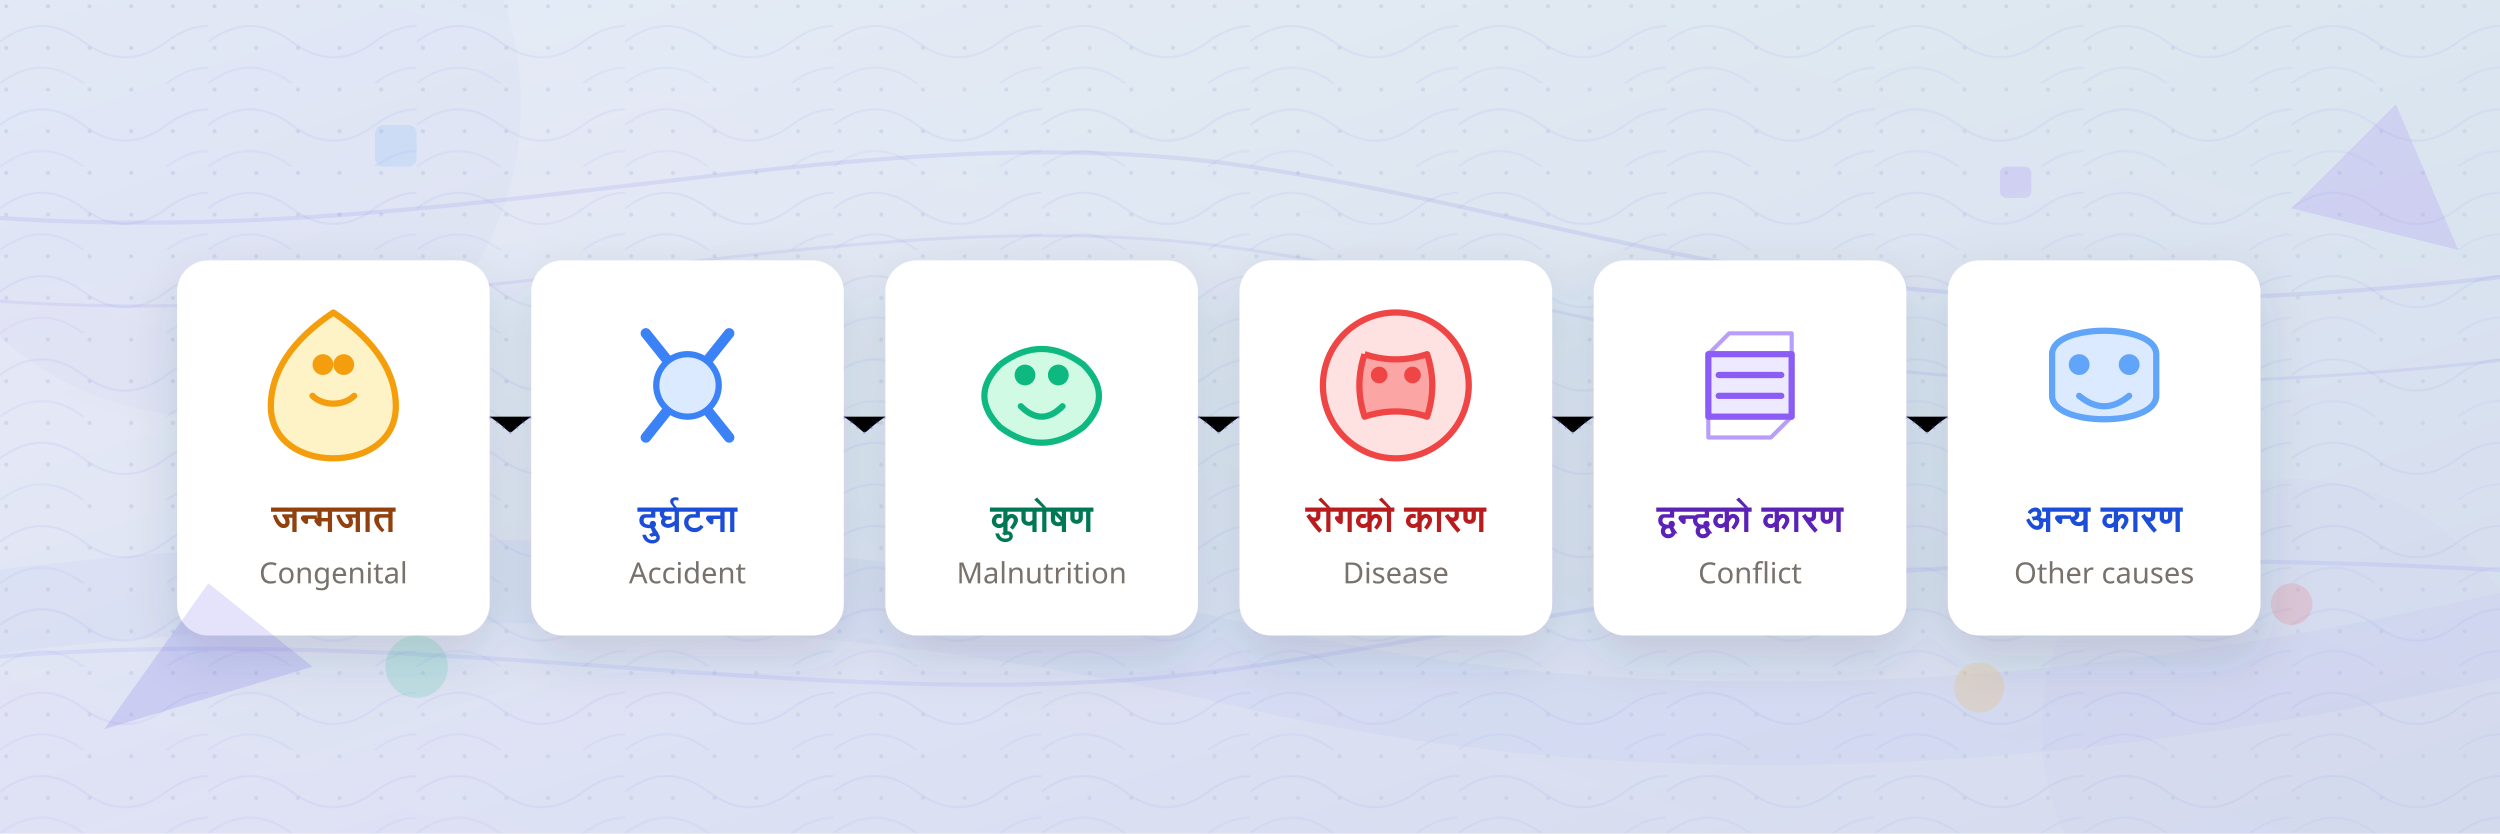
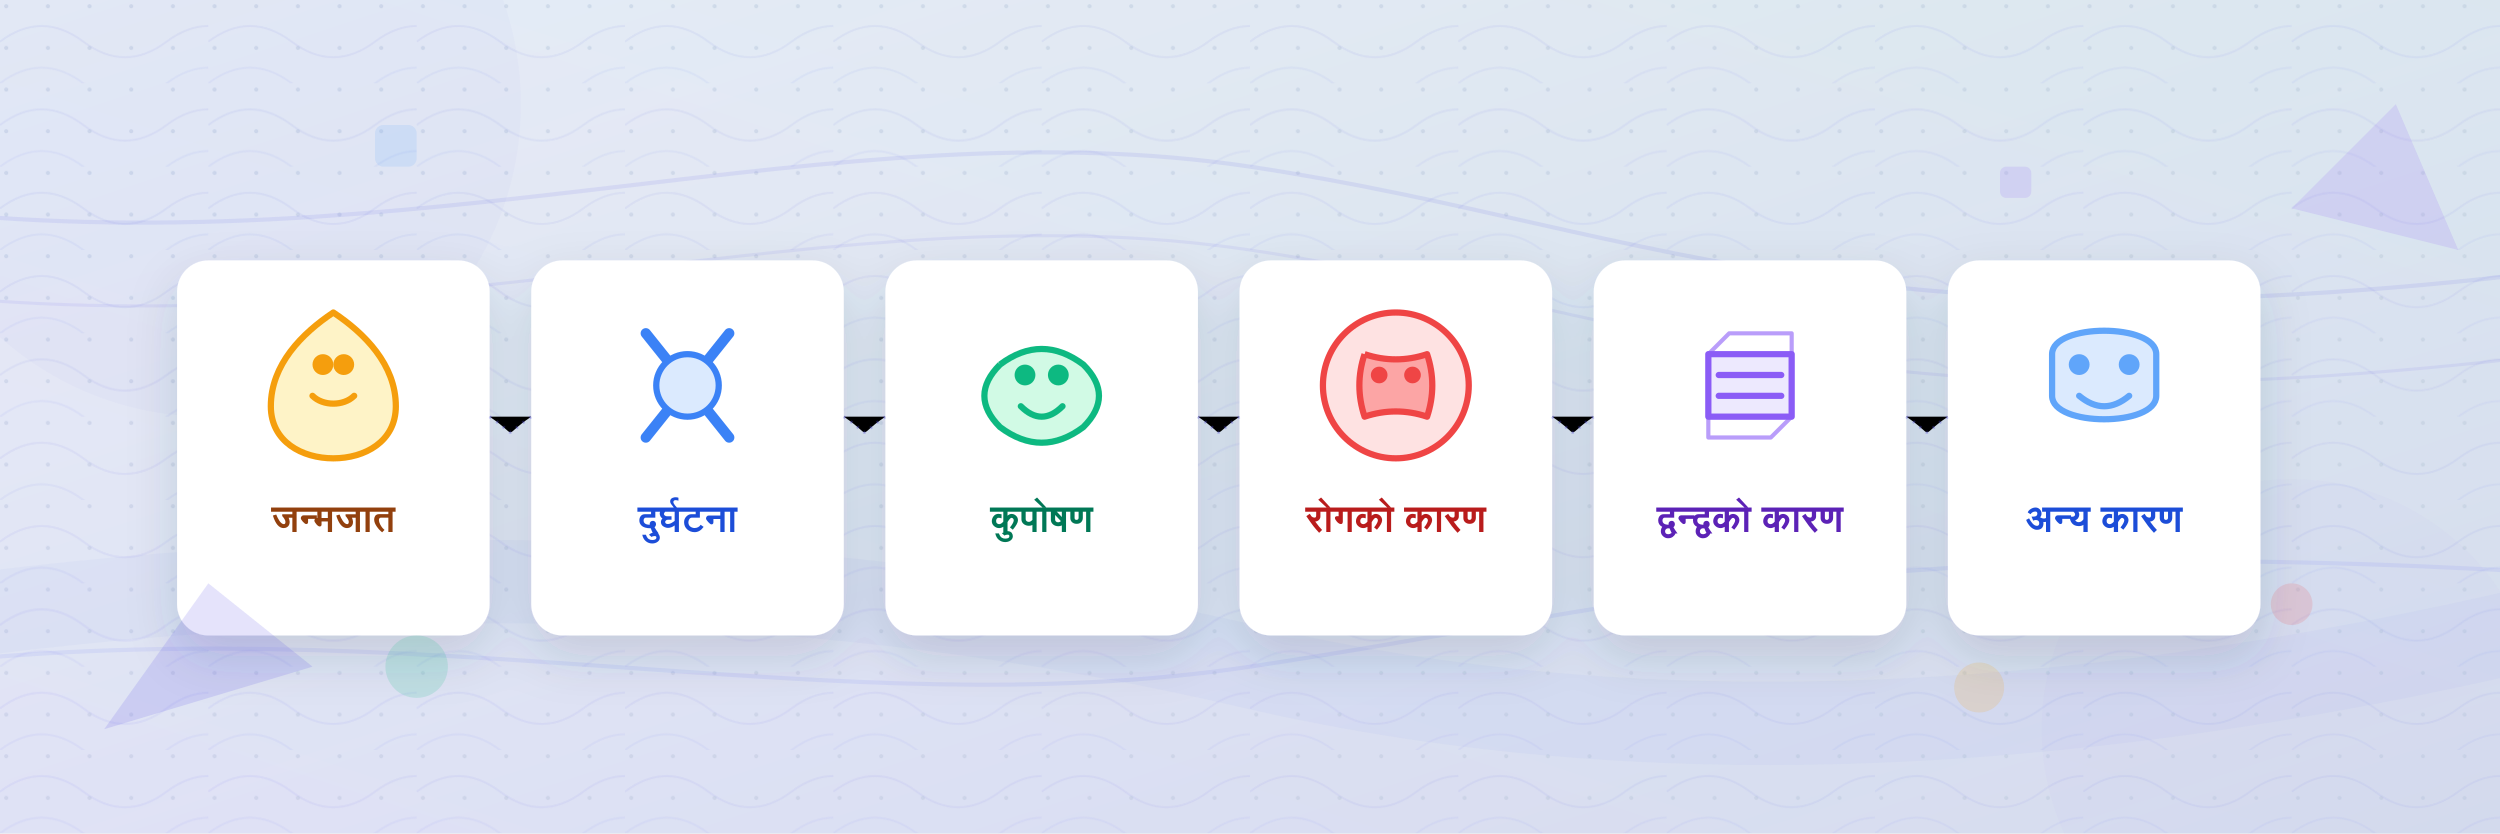
<svg xmlns="http://www.w3.org/2000/svg" xmlns:xlink="http://www.w3.org/1999/xlink" viewBox="0 0 1200 400" width="1200" height="400">
  <defs>
    <linearGradient id="bgGradient" x1="0%" y1="0%" x2="100%" y2="100%">
      <stop offset="0%" stop-color="#f8fafc" />
      <stop offset="100%" stop-color="#e2e8f0" />
    </linearGradient>
    <linearGradient id="accentGradient" x1="0%" y1="0%" x2="100%" y2="0%">
      <stop offset="0%" stop-color="#4f46e5" />
      <stop offset="100%" stop-color="#6366f1" />
    </linearGradient>
    <linearGradient id="decorGradient1" x1="0%" y1="0%" x2="100%" y2="100%">
      <stop offset="0%" stop-color="#4f46e5" stop-opacity="0.05" />
      <stop offset="100%" stop-color="#8b5cf6" stop-opacity="0.05" />
    </linearGradient>
    <linearGradient id="decorGradient2" x1="100%" y1="0%" x2="0%" y2="100%">
      <stop offset="0%" stop-color="#10b981" stop-opacity="0.05" />
      <stop offset="100%" stop-color="#6366f1" stop-opacity="0.05" />
    </linearGradient>
    <symbol id="iconCongenital" viewBox="0 0 100 100">
      <circle cx="50" cy="50" r="45" fill="#fff" />
      <path d="M50,15 C65,25 80,40 80,60 C80,77 65,85 50,85 C35,85 20,77 20,60 C20,40 35,25 50,15z" fill="#fef3c7" stroke="#f59e0b" stroke-width="3" stroke-linejoin="round" />
      <circle cx="45" cy="40" r="5" fill="#f59e0b" />
      <circle cx="55" cy="40" r="5" fill="#f59e0b" />
      <path d="M40,55 C45,60 55,60 60,55" stroke="#f59e0b" stroke-width="3" fill="none" stroke-linecap="round" />
    </symbol>
    <symbol id="iconAccident" viewBox="0 0 100 100">
      <circle cx="50" cy="50" r="45" fill="#fff" />
      <path d="M30,25 L70,75 M70,25 L30,75" stroke="#3b82f6" stroke-width="5" stroke-linecap="round" />
      <circle cx="50" cy="50" r="15" fill="#dbeafe" stroke="#3b82f6" stroke-width="3" />
    </symbol>
    <symbol id="iconMalnutrition" viewBox="0 0 100 100">
      <circle cx="50" cy="50" r="45" fill="#fff" />
      <path d="M30,40 Q50,25 70,40 Q85,55 70,70 Q50,85 30,70 Q15,55 30,40" fill="#d1fae5" stroke="#10b981" stroke-width="3" stroke-linejoin="round" />
      <circle cx="42" cy="45" r="5" fill="#10b981" />
      <circle cx="58" cy="45" r="5" fill="#10b981" />
      <path d="M40,60 Q50,70 60,60" stroke="#10b981" stroke-width="3" fill="none" stroke-linecap="round" />
    </symbol>
    <symbol id="iconDisease" viewBox="0 0 100 100">
      <circle cx="50" cy="50" r="45" fill="#fff" />
      <circle cx="50" cy="50" r="35" fill="#fee2e2" stroke="#ef4444" stroke-width="3" />
      <path d="M35,35 Q50,40 65,35 Q70,50 65,65 Q50,60 35,65 Q30,50 35,35" fill="#fca5a5" stroke="#ef4444" stroke-width="3" stroke-linejoin="round" />
      <circle cx="42" cy="45" r="4" fill="#ef4444" />
      <circle cx="58" cy="45" r="4" fill="#ef4444" />
    </symbol>
    <symbol id="iconConflict" viewBox="0 0 100 100">
      <circle cx="50" cy="50" r="45" fill="#fff" />
      <path d="M30,35 L70,35 L70,65 L30,65 Z" fill="#ede9fe" stroke="#8b5cf6" stroke-width="3" stroke-linejoin="round" />
      <path d="M35,45 L65,45 M35,55 L65,55" stroke="#8b5cf6" stroke-width="3" stroke-linecap="round" />
      <path d="M30,35 L40,25 L70,25 L70,65 L60,75 L30,75 Z" fill="none" stroke="#8b5cf6" stroke-width="2" stroke-linejoin="round" opacity="0.6" />
    </symbol>
    <symbol id="iconOther" viewBox="0 0 100 100">
      <circle cx="50" cy="50" r="45" fill="#fff" />
      <path d="M25,35 C25,20 75,20 75,35 L75,55 C75,70 25,70 25,55 Z" fill="#dbeafe" stroke="#60a5fa" stroke-width="3" stroke-linejoin="round" />
      <circle cx="38" cy="40" r="5" fill="#60a5fa" />
      <circle cx="62" cy="40" r="5" fill="#60a5fa" />
      <path d="M38,55 Q50,65 62,55" stroke="#60a5fa" stroke-width="3" fill="none" stroke-linecap="round" />
    </symbol>
    <pattern id="modernPattern" width="100" height="40" patternUnits="userSpaceOnUse">
      <path d="M0,20 Q20,5 40,20 T80,20 T120,20" fill="none" stroke="#4f46e5" stroke-width="1" stroke-opacity="0.1" />
      <path d="M0,40 Q20,25 40,40 T80,40 T120,40" fill="none" stroke="#6366f1" stroke-width="1" stroke-opacity="0.1" />
    </pattern>
    <filter id="modernShadow" x="-20%" y="-20%" width="140%" height="140%">
      <feDropShadow dx="0" dy="10" stdDeviation="12" flood-color="#334155" flood-opacity="0.15" />
    </filter>
    <pattern id="dotPattern" width="20" height="20" patternUnits="userSpaceOnUse">
      <circle cx="3" cy="3" r="1" fill="#cbd5e1" fill-opacity="0.5" />
    </pattern>
  </defs>
  <rect width="100%" height="100%" fill="url(#bgGradient)" />
  <rect width="100%" height="100%" fill="url(#modernPattern)" opacity="0.6" />
  <rect width="100%" height="100%" fill="url(#dotPattern)" />
  <path d="M0,0 L1200,0 L1200,400 L0,400 Z" fill="url(#decorGradient1)" />
  <path d="M1200,0 L0,0 L0,400 L1200,400 Z" fill="url(#decorGradient2)" />
  <circle cx="100" cy="50" r="150" fill="#4f46e5" opacity="0.03" />
  <circle cx="1100" cy="350" r="120" fill="#8b5cf6" opacity="0.03" />
  <path d="M-50,300 Q300,250 600,320 T1300,280" fill="none" stroke="#6366f1" stroke-width="40" stroke-opacity="0.04" />
  <path d="M-50,100 C200,130 400,50 600,80 S900,180 1300,120" fill="none" stroke="#4f46e5" stroke-width="2" stroke-opacity="0.1" />
  <path d="M-50,140 C200,170 400,90 600,120 S900,220 1300,160" fill="none" stroke="#4f46e5" stroke-width="1.5" stroke-opacity="0.08" />
  <path d="M-50,320 C200,290 400,350 600,320 S900,250 1300,280" fill="none" stroke="#6366f1" stroke-width="2" stroke-opacity="0.1" />
  <g filter="url(#modernShadow)" transform="translate(0, 15)">
    <rect x="85" y="110" width="150" height="180" rx="15" fill="white" />
    <use xlink:href="#iconCongenital" x="110" y="120" width="100" height="100" />
    <text x="160" y="240" font-size="18" font-weight="600" text-anchor="middle" font-family="system-ui, sans-serif" fill="#92400e">जन्मजात</text>
-     <text x="160" y="265" font-size="14" text-anchor="middle" font-family="system-ui, sans-serif" fill="#78716c">Congenital</text>
    <rect x="255" y="110" width="150" height="180" rx="15" fill="white" />
    <use xlink:href="#iconAccident" x="280" y="120" width="100" height="100" />
    <text x="330" y="240" font-size="18" font-weight="600" text-anchor="middle" font-family="system-ui, sans-serif" fill="#1d4ed8">दुर्घटना</text>
-     <text x="330" y="265" font-size="14" text-anchor="middle" font-family="system-ui, sans-serif" fill="#78716c">Accident</text>
    <rect x="425" y="110" width="150" height="180" rx="15" fill="white" />
    <use xlink:href="#iconMalnutrition" x="450" y="120" width="100" height="100" />
    <text x="500" y="240" font-size="18" font-weight="600" text-anchor="middle" font-family="system-ui, sans-serif" fill="#047857">कुपोषण</text>
-     <text x="500" y="265" font-size="14" text-anchor="middle" font-family="system-ui, sans-serif" fill="#78716c">Malnutrition</text>
    <rect x="595" y="110" width="150" height="180" rx="15" fill="white" />
    <use xlink:href="#iconDisease" x="620" y="120" width="100" height="100" />
    <text x="670" y="240" font-size="18" font-weight="600" text-anchor="middle" font-family="system-ui, sans-serif" fill="#b91c1c">रोगको कारण</text>
-     <text x="670" y="265" font-size="14" text-anchor="middle" font-family="system-ui, sans-serif" fill="#78716c">Disease</text>
    <rect x="765" y="110" width="150" height="180" rx="15" fill="white" />
    <use xlink:href="#iconConflict" x="790" y="120" width="100" height="100" />
    <text x="840" y="240" font-size="18" font-weight="600" text-anchor="middle" font-family="system-ui, sans-serif" fill="#5b21b6">द्वन्द्वको कारण</text>
-     <text x="840" y="265" font-size="14" text-anchor="middle" font-family="system-ui, sans-serif" fill="#78716c">Conflict</text>
    <rect x="935" y="110" width="150" height="180" rx="15" fill="white" />
    <use xlink:href="#iconOther" x="960" y="120" width="100" height="100" />
    <text x="1010" y="240" font-size="18" font-weight="600" text-anchor="middle" font-family="system-ui, sans-serif" fill="#1d4ed8">अन्य कारण</text>
-     <text x="1010" y="265" font-size="14" text-anchor="middle" font-family="system-ui, sans-serif" fill="#78716c">Other causes</text>
  </g>
  <g>
    <path d="M235,170 C250,170 240,170 255,170" stroke="url(#accentGradient)" stroke-width="3" stroke-dasharray="1,8" stroke-opacity="0.6" />
    <path d="M405,170 C420,170 410,170 425,170" stroke="url(#accentGradient)" stroke-width="3" stroke-dasharray="1,8" stroke-opacity="0.6" />
    <path d="M575,170 C590,170 580,170 595,170" stroke="url(#accentGradient)" stroke-width="3" stroke-dasharray="1,8" stroke-opacity="0.6" />
    <path d="M745,170 C760,170 750,170 765,170" stroke="url(#accentGradient)" stroke-width="3" stroke-dasharray="1,8" stroke-opacity="0.6" />
    <path d="M915,170 C930,170 920,170 935,170" stroke="url(#accentGradient)" stroke-width="3" stroke-dasharray="1,8" stroke-opacity="0.6" />
    <path d="M235,200 C250,210 240,210 255,200" stroke="#4f46e5" stroke-width="1.5" stroke-dasharray="1,3" stroke-opacity="0.3" />
    <path d="M405,200 C420,210 410,210 425,200" stroke="#4f46e5" stroke-width="1.5" stroke-dasharray="1,3" stroke-opacity="0.3" />
    <path d="M575,200 C590,210 580,210 595,200" stroke="#4f46e5" stroke-width="1.5" stroke-dasharray="1,3" stroke-opacity="0.3" />
    <path d="M745,200 C760,210 750,210 765,200" stroke="#4f46e5" stroke-width="1.5" stroke-dasharray="1,3" stroke-opacity="0.3" />
    <path d="M915,200 C930,210 920,210 935,200" stroke="#4f46e5" stroke-width="1.5" stroke-dasharray="1,3" stroke-opacity="0.3" />
  </g>
  <g opacity="0.15">
    <path d="M50,350 L150,320 L100,280 Z" fill="#4f46e5" />
    <path d="M1150,50 L1100,100 L1180,120 Z" fill="#8b5cf6" />
    <circle cx="200" cy="320" r="15" fill="#10b981" />
    <circle cx="950" cy="330" r="12" fill="#f59e0b" />
    <circle cx="1100" cy="290" r="10" fill="#ef4444" />
    <rect x="180" y="60" width="20" height="20" rx="4" fill="#60a5fa" />
    <rect x="960" y="80" width="15" height="15" rx="3" fill="#8b5cf6" />
  </g>
</svg>
